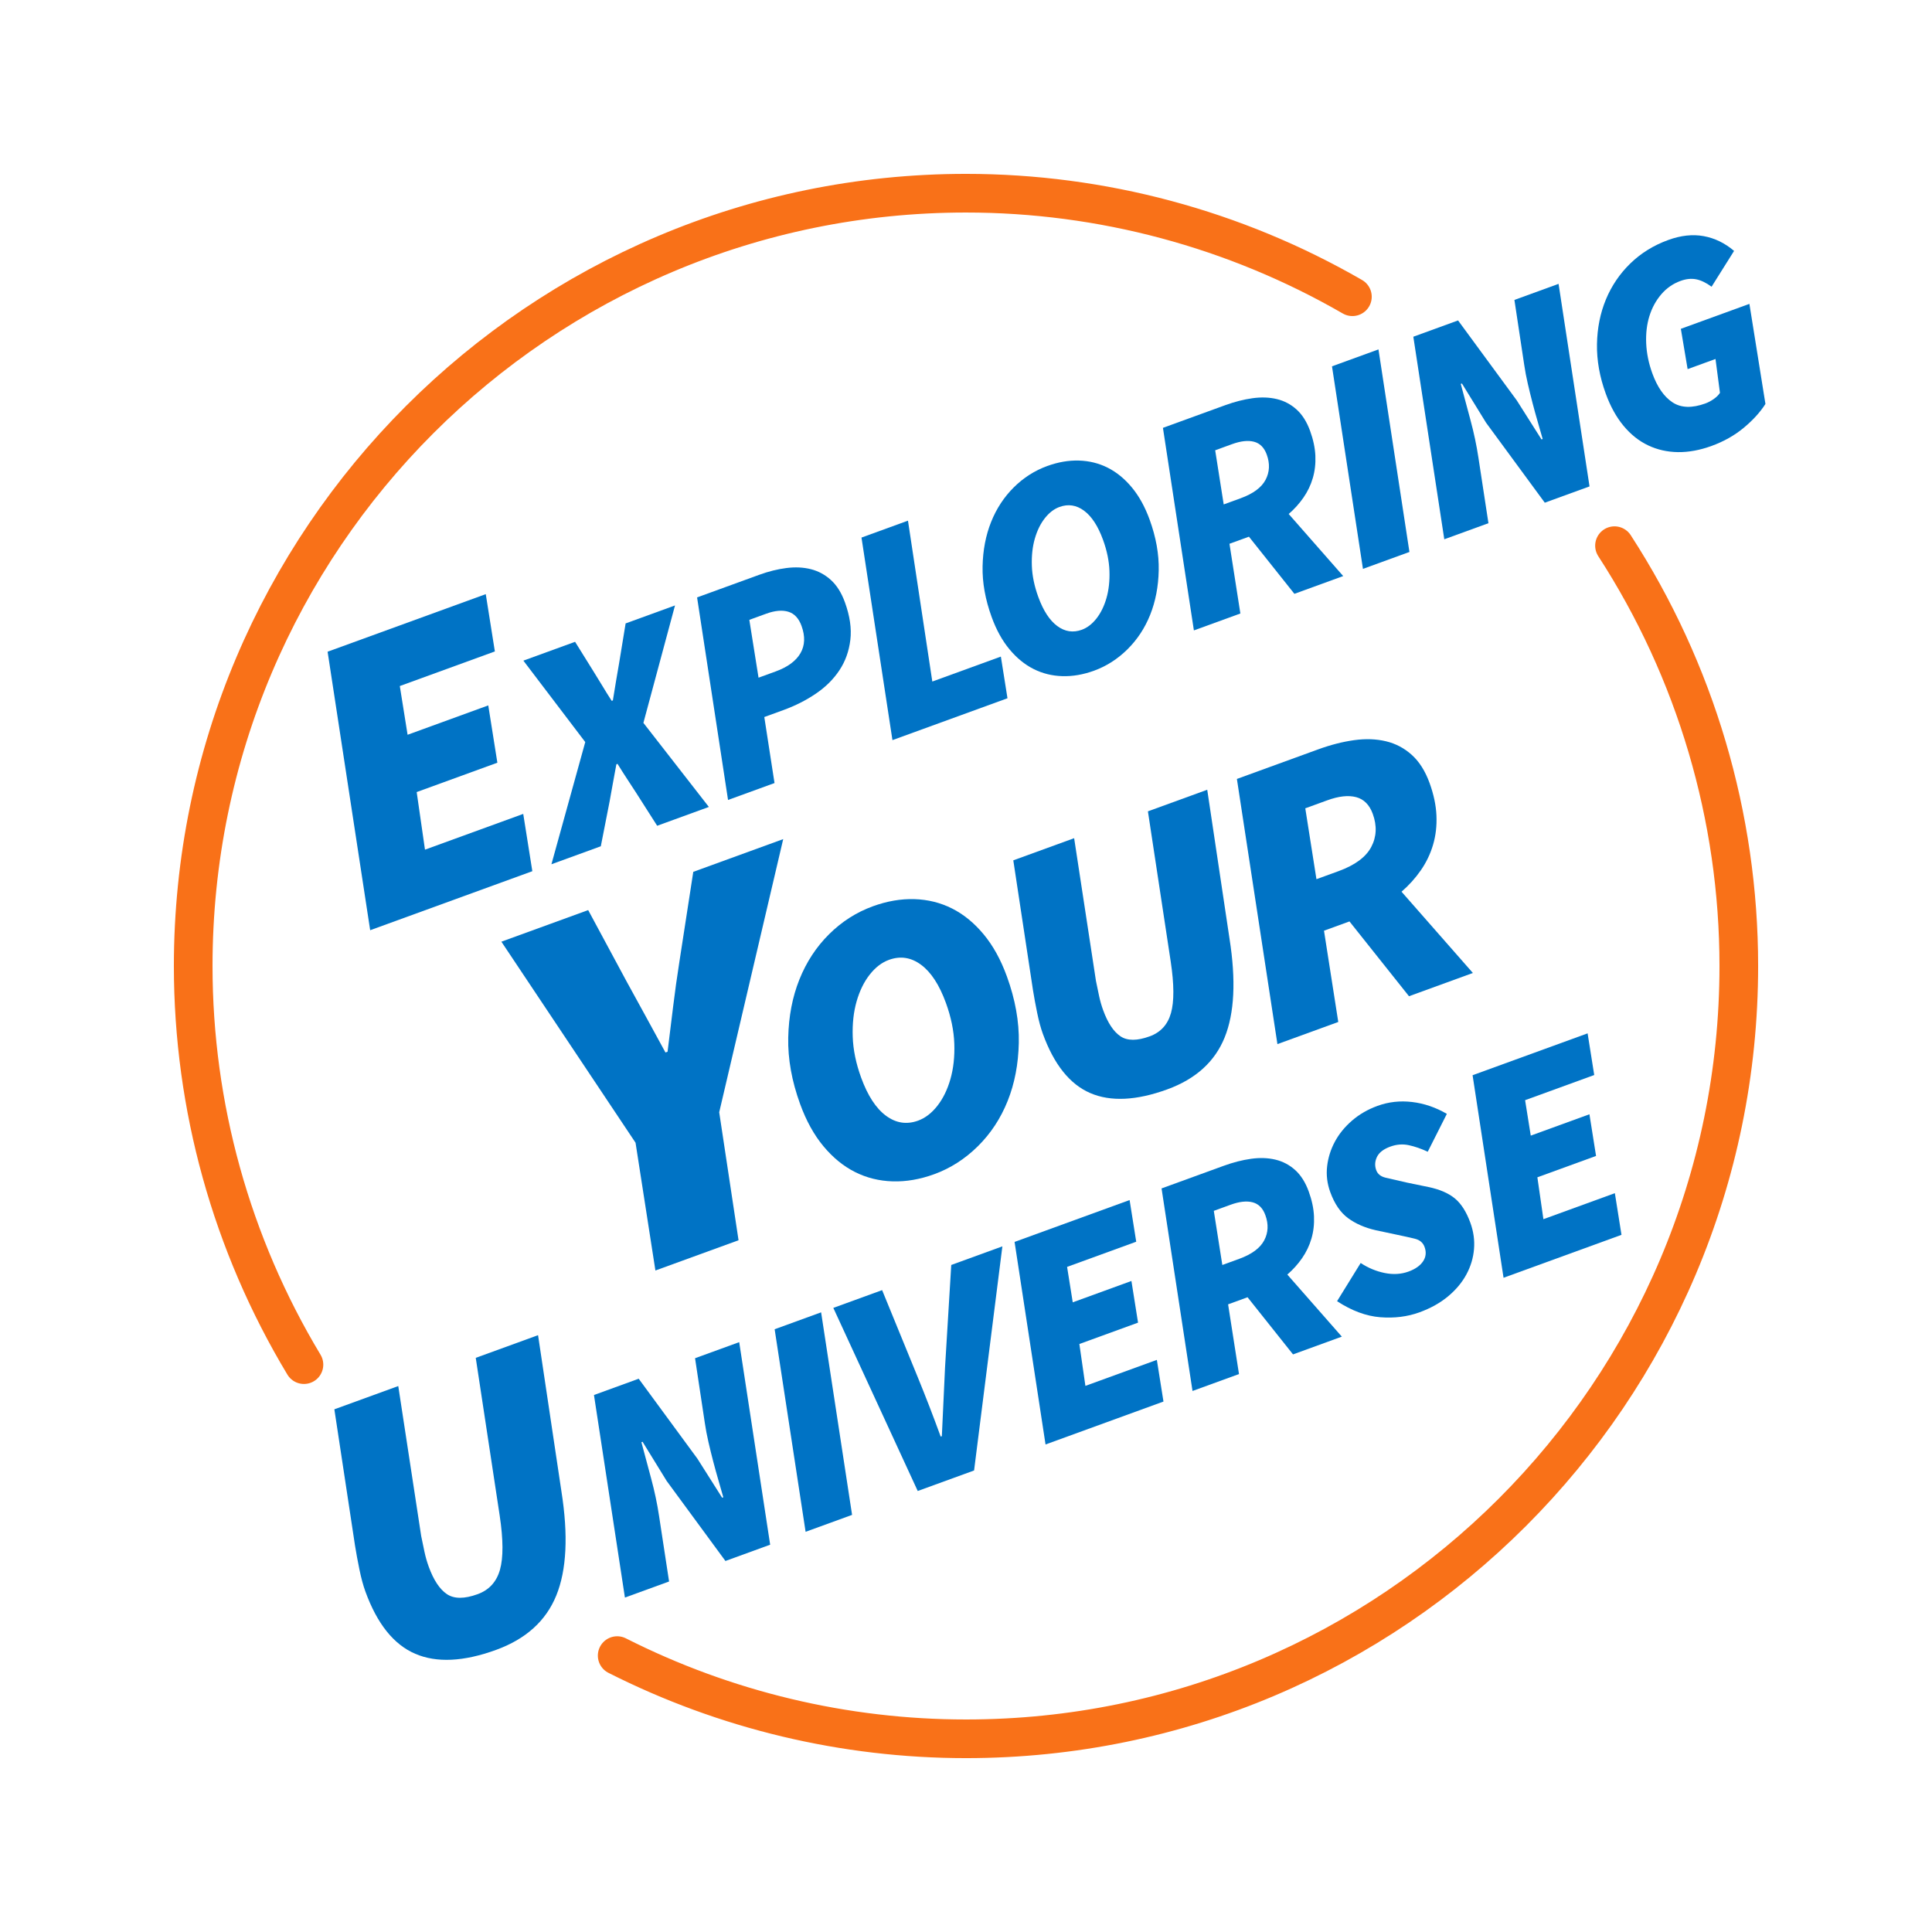
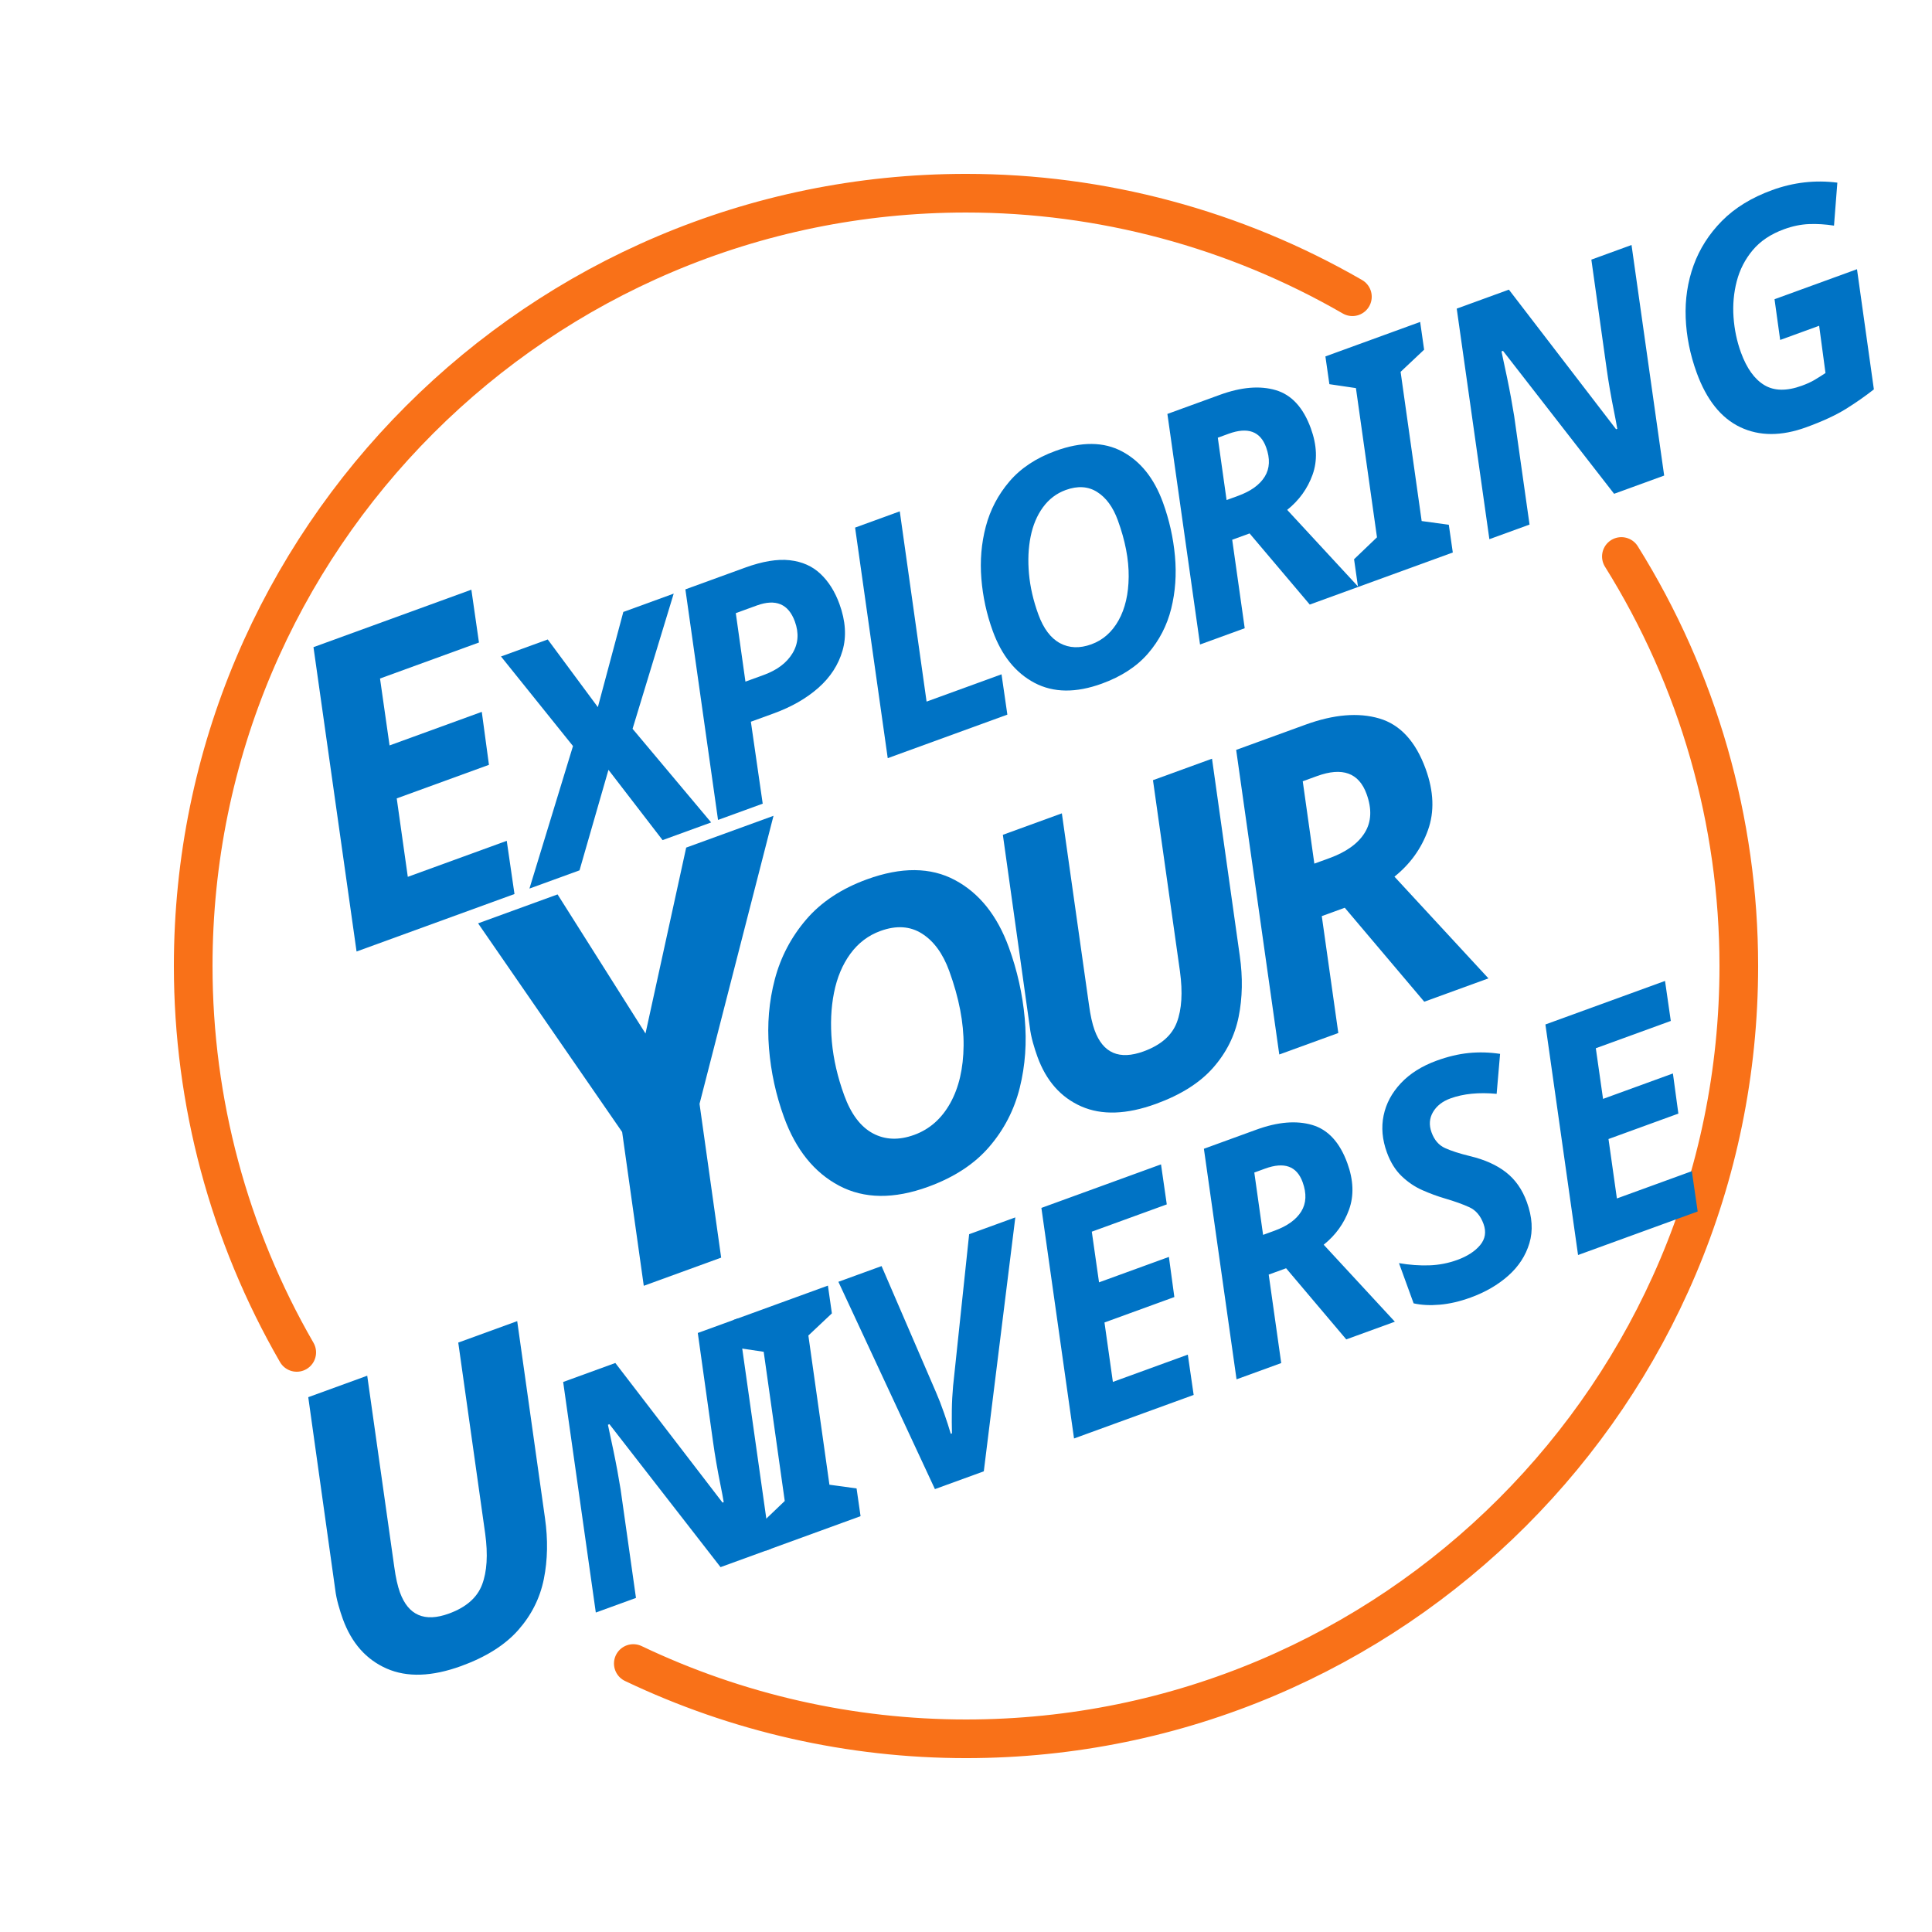
<svg xmlns="http://www.w3.org/2000/svg" width="100%" height="100%" viewBox="0 0 1000 1000" version="1.1" xml:space="preserve" style="fill-rule:evenodd;clip-rule:evenodd;stroke-linecap:round;stroke-linejoin:round;stroke-miterlimit:1.414;">
-   <g id="Layer1">
+   <g id="Logo">
    <g>
-       <g transform="matrix(0.939693,-0.34202,0.34202,0.939693,-112.968,407.844)">
-         <path d="M352.47,323.706L322.806,202.17L370.614,202.17L376.662,243.642C377.814,250.938 378.87,257.802 379.83,264.234C380.79,270.666 381.846,277.626 382.998,285.114L384.15,285.114C387.99,277.626 391.59,270.57 394.95,263.946C398.31,257.322 402.006,250.362 406.038,243.066L428.502,202.17L478.038,202.17L398.55,323.706L385.302,389.37L339.51,389.37L352.47,323.706Z" style="fill:rgb(0,115,197);fill-rule:nonzero;" />
-         <path d="M492.15,391.884C484.33,391.884 477.174,390.592 470.681,388.009C464.188,385.425 458.637,381.69 454.029,376.803C449.421,371.916 445.825,365.876 443.242,358.685C440.659,351.494 439.367,343.29 439.367,334.074C439.367,321.367 441.357,309.882 445.337,299.619C449.316,289.356 454.553,280.593 461.046,273.332C467.539,266.071 475.009,260.486 483.457,256.576C491.905,252.666 500.668,250.711 509.744,250.711C517.564,250.711 524.72,252.003 531.213,254.586C537.706,257.169 543.257,260.905 547.865,265.792C552.473,270.679 556.068,276.718 558.652,283.91C561.235,291.101 562.526,299.305 562.526,308.521C562.526,321.228 560.537,332.713 556.557,342.976C552.577,353.239 547.341,362.001 540.848,369.262C534.355,376.524 526.849,382.109 518.332,386.019C509.814,389.929 501.086,391.884 492.15,391.884ZM508.068,279.616C504.158,279.616 500.179,280.873 496.129,283.386C492.08,285.9 488.38,289.46 485.028,294.068C481.677,298.676 478.954,304.192 476.86,310.615C474.765,317.038 473.718,324.16 473.718,331.98C473.718,341.894 475.498,349.539 479.059,354.915C482.62,360.291 487.542,362.979 493.825,362.979C497.735,362.979 501.715,361.722 505.764,359.209C509.814,356.695 513.514,353.134 516.865,348.526C520.217,343.918 522.94,338.403 525.034,331.98C527.129,325.556 528.176,318.435 528.176,310.615C528.176,300.701 526.396,293.056 522.835,287.68C519.274,282.304 514.352,279.616 508.068,279.616Z" style="fill:rgb(0,115,197);fill-rule:nonzero;" />
-         <path d="M586.195,253.225L619.708,253.225L605.046,326.534C604.627,329.326 604.243,331.98 603.894,334.493C603.545,337.006 603.37,339.52 603.37,342.033C603.37,349.015 604.627,354.252 607.14,357.742C609.654,361.233 614.401,362.979 621.383,362.979C627.388,362.979 632.205,360.465 635.836,355.438C639.466,350.412 642.468,342.033 644.842,330.304L660.342,253.225L693.017,253.225L677.517,329.466C673.328,350.97 666.695,366.749 657.619,376.803C648.542,386.857 636.185,391.884 620.545,391.884C603.51,391.884 590.803,387.939 582.425,380.049C574.046,372.16 569.857,359.767 569.857,342.871C569.857,339.66 570.172,335.924 570.8,331.665C571.428,327.406 572.092,323.462 572.79,319.831L586.195,253.225Z" style="fill:rgb(0,115,197);fill-rule:nonzero;" />
-         <path d="M730.3,316.061L742.448,316.061C751.524,316.061 758.262,314.071 762.66,310.092C767.059,306.112 769.258,300.841 769.258,294.278C769.258,289.251 767.548,285.55 764.126,283.177C760.705,280.803 755.853,279.616 749.569,279.616L737.421,279.616L730.3,316.061ZM754.177,253.225C761.02,253.225 767.373,253.853 773.238,255.11C779.102,256.366 784.199,258.426 788.528,261.289C792.857,264.151 796.243,267.886 798.686,272.494C801.13,277.102 802.352,282.688 802.352,289.251C802.352,295.534 801.549,301.225 799.943,306.321C798.337,311.418 796.068,315.956 793.136,319.936C790.204,323.916 786.713,327.337 782.663,330.199C778.614,333.062 774.215,335.401 769.468,337.216L789.785,389.37L754.596,389.37L738.887,342.452L724.854,342.452L715.638,389.37L682.125,389.37L709.354,253.225L754.177,253.225Z" style="fill:rgb(0,115,197);fill-rule:nonzero;" />
+       <g transform="matrix(1.12705,0,0,1.12705,-90.3543,-146.52)">
+         <path d="M701.261,266.279C647.308,235.13 586.106,218.73 523.806,218.73C327.926,218.73 168.896,377.76 168.896,573.64C168.896,635.94 185.296,697.142 216.445,751.095C185.296,697.142 168.896,635.94 168.896,573.64C168.896,377.76 327.926,218.73 523.806,218.73C586.106,218.73 647.308,235.13 701.261,266.279Z" style="fill:rgb(235,235,235);stroke-width:17.75px;stroke:rgb(249,113,24);" />
      </g>
-       <g transform="matrix(0.939693,-0.34202,0.34202,0.939693,-228.905,220.173)">
-         <path d="M334.374,246.37L421.494,246.37L415.774,275.85L363.414,275.85L358.574,300.93L403.014,300.93L397.294,330.41L352.854,330.41L346.694,359.89L400.814,359.89L395.094,389.37L305.774,389.37L334.374,246.37Z" style="fill:rgb(0,115,197);fill-rule:nonzero;" />
-         <path d="M443.694,335.93L428.014,285.37L456.494,285.37L460.334,303.61C460.867,306.063 461.4,308.677 461.934,311.45C462.467,314.223 463.107,317.263 463.854,320.57L464.494,320.57C466.307,317.263 468.014,314.223 469.614,311.45C471.214,308.677 472.707,306.063 474.094,303.61L484.334,285.37L511.534,285.37L475.374,336.89L492.334,389.37L463.854,389.37L459.374,369.21C458.734,366.437 458.094,363.69 457.454,360.97C456.814,358.25 456.174,355.343 455.534,352.25L454.894,352.25C453.08,355.343 451.374,358.25 449.774,360.97C448.174,363.69 446.574,366.437 444.974,369.21L432.814,389.37L405.614,389.37L443.694,335.93Z" style="fill:rgb(0,115,197);fill-rule:nonzero;" />
-         <path d="M523.694,285.37L557.934,285.37C563.054,285.37 567.854,285.877 572.334,286.89C576.814,287.903 580.707,289.53 584.014,291.77C587.32,294.01 589.934,296.943 591.854,300.57C593.774,304.197 594.734,308.623 594.734,313.85C594.734,321.423 593.4,327.85 590.734,333.13C588.067,338.41 584.494,342.703 580.014,346.01C575.534,349.317 570.334,351.717 564.414,353.21C558.494,354.703 552.28,355.45 545.774,355.45L535.214,355.45L528.494,389.37L502.894,389.37L523.694,285.37ZM548.814,335.29C555.427,335.29 560.52,333.797 564.094,330.81C567.667,327.823 569.454,323.45 569.454,317.69C569.454,313.53 568.147,310.463 565.534,308.49C562.92,306.517 559.214,305.53 554.414,305.53L545.134,305.53L539.374,335.29L548.814,335.29Z" style="fill:rgb(0,115,197);fill-rule:nonzero;" />
-         <path d="M614.254,285.37L639.854,285.37L623.214,367.93L660.974,367.93L656.814,389.37L593.454,389.37L614.254,285.37Z" style="fill:rgb(0,115,197);fill-rule:nonzero;" />
-         <path d="M703.814,391.29C697.84,391.29 692.374,390.303 687.414,388.33C682.454,386.357 678.214,383.503 674.694,379.77C671.174,376.037 668.427,371.423 666.454,365.93C664.48,360.437 663.494,354.17 663.494,347.13C663.494,337.423 665.014,328.65 668.054,320.81C671.094,312.97 675.094,306.277 680.054,300.73C685.014,295.183 690.72,290.917 697.174,287.93C703.627,284.943 710.32,283.45 717.254,283.45C723.227,283.45 728.694,284.437 733.654,286.41C738.614,288.383 742.854,291.237 746.374,294.97C749.894,298.703 752.64,303.317 754.614,308.81C756.587,314.303 757.574,320.57 757.574,327.61C757.574,337.317 756.054,346.09 753.014,353.93C749.974,361.77 745.974,368.463 741.014,374.01C736.054,379.557 730.32,383.823 723.814,386.81C717.307,389.797 710.64,391.29 703.814,391.29ZM715.974,305.53C712.987,305.53 709.947,306.49 706.854,308.41C703.76,310.33 700.934,313.05 698.374,316.57C695.814,320.09 693.734,324.303 692.134,329.21C690.534,334.117 689.734,339.557 689.734,345.53C689.734,353.103 691.094,358.943 693.814,363.05C696.534,367.157 700.294,369.21 705.094,369.21C708.08,369.21 711.12,368.25 714.214,366.33C717.307,364.41 720.134,361.69 722.694,358.17C725.254,354.65 727.334,350.437 728.934,345.53C730.534,340.623 731.334,335.183 731.334,329.21C731.334,321.637 729.974,315.797 727.254,311.69C724.534,307.583 720.774,305.53 715.974,305.53Z" style="fill:rgb(0,115,197);fill-rule:nonzero;" />
-         <path d="M796.294,333.37L805.574,333.37C812.507,333.37 817.654,331.85 821.014,328.81C824.374,325.77 826.054,321.743 826.054,316.73C826.054,312.89 824.747,310.063 822.134,308.25C819.52,306.437 815.814,305.53 811.014,305.53L801.734,305.53L796.294,333.37ZM814.534,285.37C819.76,285.37 824.614,285.85 829.094,286.81C833.574,287.77 837.467,289.343 840.774,291.53C844.08,293.717 846.667,296.57 848.534,300.09C850.4,303.61 851.334,307.877 851.334,312.89C851.334,317.69 850.72,322.037 849.494,325.93C848.267,329.823 846.534,333.29 844.294,336.33C842.054,339.37 839.387,341.983 836.294,344.17C833.2,346.357 829.84,348.143 826.214,349.53L841.734,389.37L814.854,389.37L802.854,353.53L792.134,353.53L785.094,389.37L759.494,389.37L780.294,285.37L814.534,285.37Z" style="fill:rgb(0,115,197);fill-rule:nonzero;" />
-         <path d="M873.414,285.37L899.014,285.37L878.214,389.37L852.614,389.37L873.414,285.37Z" style="fill:rgb(0,115,197);fill-rule:nonzero;" />
-         <path d="M918.214,285.37L942.854,285.37L957.254,334.65L962.374,358.01L963.014,358.01C963.227,355.237 963.44,352.197 963.654,348.89C963.867,345.583 964.134,342.223 964.454,338.81C964.774,335.397 965.147,331.957 965.574,328.49C966,325.023 966.534,321.743 967.174,318.65L973.894,285.37L998.214,285.37L977.414,389.37L952.774,389.37L938.374,340.09L933.574,316.73L932.934,316.73C932.4,322.703 931.84,329.13 931.254,336.01C930.667,342.89 929.734,349.477 928.454,355.77L921.734,389.37L897.414,389.37L918.214,285.37Z" style="fill:rgb(0,115,197);fill-rule:nonzero;" />
-         <path d="M1001.73,347.13C1001.73,337.85 1003.23,329.317 1006.21,321.53C1009.2,313.743 1013.28,307.023 1018.45,301.37C1023.63,295.717 1029.71,291.317 1036.69,288.17C1043.68,285.023 1051.23,283.45 1059.33,283.45C1066.27,283.45 1072.24,284.917 1077.25,287.85C1082.27,290.783 1086.32,294.97 1089.41,300.41L1072.13,313.85C1070.21,310.97 1068.16,308.863 1065.97,307.53C1063.79,306.197 1061.15,305.53 1058.05,305.53C1053.89,305.53 1049.97,306.57 1046.29,308.65C1042.61,310.73 1039.41,313.557 1036.69,317.13C1033.97,320.703 1031.84,324.943 1030.29,329.85C1028.75,334.757 1027.97,339.983 1027.97,345.53C1027.97,353.103 1029.55,358.997 1032.69,363.21C1035.84,367.423 1041.09,369.53 1048.45,369.53C1049.95,369.53 1051.52,369.317 1053.17,368.89C1054.83,368.463 1056.24,367.823 1057.41,366.97L1061.25,349.69L1045.89,349.69L1049.73,328.89L1087.49,328.89L1077.57,380.41C1073.52,383.503 1068.59,386.09 1062.77,388.17C1056.96,390.25 1050.69,391.29 1043.97,391.29C1037.47,391.29 1031.63,390.303 1026.45,388.33C1021.28,386.357 1016.85,383.503 1013.17,379.77C1009.49,376.037 1006.67,371.423 1004.69,365.93C1002.72,360.437 1001.73,354.17 1001.73,347.13Z" style="fill:rgb(0,115,197);fill-rule:nonzero;" />
-       </g>
-       <g transform="matrix(0.939693,-0.34202,0.34202,0.939693,-224.581,612.008)">
-         <path d="M333.494,246.37L368.694,246.37L353.294,323.37C352.854,326.303 352.45,329.09 352.084,331.73C351.717,334.37 351.534,337.01 351.534,339.65C351.534,346.983 352.854,352.483 355.494,356.15C358.134,359.817 363.12,361.65 370.454,361.65C376.76,361.65 381.82,359.01 385.634,353.73C389.447,348.45 392.6,339.65 395.094,327.33L411.374,246.37L445.694,246.37L429.414,326.45C425.014,349.037 418.047,365.61 408.514,376.17C398.98,386.73 386,392.01 369.574,392.01C351.68,392.01 338.334,387.867 329.534,379.58C320.734,371.293 316.334,358.277 316.334,340.53C316.334,337.157 316.664,333.233 317.324,328.76C317.984,324.287 318.68,320.143 319.414,316.33L333.494,246.37Z" style="fill:rgb(0,115,197);fill-rule:nonzero;" />
-         <path d="M462.294,285.37L486.934,285.37L501.334,334.65L506.454,358.01L507.094,358.01C507.307,355.237 507.52,352.197 507.734,348.89C507.947,345.583 508.214,342.223 508.534,338.81C508.854,335.397 509.227,331.957 509.654,328.49C510.08,325.023 510.614,321.743 511.254,318.65L517.974,285.37L542.294,285.37L521.494,389.37L496.854,389.37L482.454,340.09L477.654,316.73L477.014,316.73C476.48,322.703 475.92,329.13 475.334,336.01C474.747,342.89 473.814,349.477 472.534,355.77L465.814,389.37L441.494,389.37L462.294,285.37Z" style="fill:rgb(0,115,197);fill-rule:nonzero;" />
-         <path d="M561.814,285.37L587.414,285.37L566.614,389.37L541.014,389.37L561.814,285.37Z" style="fill:rgb(0,115,197);fill-rule:nonzero;" />
-         <path d="M594.134,285.37L621.014,285.37L622.934,334.01C623.147,339.45 623.307,344.917 623.414,350.41C623.52,355.903 623.574,361.423 623.574,366.97L624.214,366.97C626.56,361.423 628.854,355.93 631.094,350.49C633.334,345.05 635.627,339.557 637.974,334.01L659.094,285.37L687.254,285.37L633.814,389.37L602.774,389.37L594.134,285.37Z" style="fill:rgb(0,115,197);fill-rule:nonzero;" />
-         <path d="M693.974,285.37L757.334,285.37L753.174,306.81L715.094,306.81L711.574,325.05L743.894,325.05L739.734,346.49L707.414,346.49L702.934,367.93L742.294,367.93L738.134,389.37L673.174,389.37L693.974,285.37Z" style="fill:rgb(0,115,197);fill-rule:nonzero;" />
-         <path d="M790.934,333.37L800.214,333.37C807.147,333.37 812.294,331.85 815.654,328.81C819.014,325.77 820.694,321.743 820.694,316.73C820.694,312.89 819.387,310.063 816.774,308.25C814.16,306.437 810.454,305.53 805.654,305.53L796.374,305.53L790.934,333.37ZM809.174,285.37C814.4,285.37 819.254,285.85 823.734,286.81C828.214,287.77 832.107,289.343 835.414,291.53C838.72,293.717 841.307,296.57 843.174,300.09C845.04,303.61 845.974,307.877 845.974,312.89C845.974,317.69 845.36,322.037 844.134,325.93C842.907,329.823 841.174,333.29 838.934,336.33C836.694,339.37 834.027,341.983 830.934,344.17C827.84,346.357 824.48,348.143 820.854,349.53L836.374,389.37L809.494,389.37L797.494,353.53L786.774,353.53L779.734,389.37L754.134,389.37L774.934,285.37L809.174,285.37Z" style="fill:rgb(0,115,197);fill-rule:nonzero;" />
-         <path d="M858.574,356.89C861.347,360.623 864.654,363.663 868.494,366.01C872.334,368.357 876.28,369.53 880.334,369.53C884.067,369.53 887.027,368.73 889.214,367.13C891.4,365.53 892.494,363.29 892.494,360.41C892.494,358.063 891.427,356.17 889.294,354.73C887.16,353.29 884.28,351.45 880.654,349.21L871.694,343.61C866.894,340.517 863.134,336.943 860.414,332.89C857.694,328.837 856.334,323.557 856.334,317.05C856.334,312.357 857.347,307.983 859.374,303.93C861.4,299.877 864.12,296.33 867.534,293.29C870.947,290.25 874.974,287.85 879.614,286.09C884.254,284.33 889.24,283.45 894.574,283.45C900.654,283.45 906.494,284.863 912.094,287.69C917.694,290.517 922.627,294.49 926.894,299.61L910.894,314.65C908.227,311.983 905.534,309.797 902.814,308.09C900.094,306.383 897.027,305.53 893.614,305.53C889.88,305.53 887.107,306.41 885.294,308.17C883.48,309.93 882.574,312.037 882.574,314.49C882.574,316.623 883.667,318.41 885.854,319.85C888.04,321.29 891.214,323.343 895.374,326.01L904.974,331.93C909.987,335.023 913.587,338.41 915.774,342.09C917.96,345.77 919.054,350.65 919.054,356.73C919.054,361.53 918.094,366.01 916.174,370.17C914.254,374.33 911.534,377.983 908.014,381.13C904.494,384.277 900.227,386.757 895.214,388.57C890.2,390.383 884.6,391.29 878.414,391.29C871.8,391.29 865.16,389.77 858.494,386.73C851.827,383.69 845.774,378.543 840.334,371.29L858.574,356.89Z" style="fill:rgb(0,115,197);fill-rule:nonzero;" />
-         <path d="M946.254,285.37L1009.61,285.37L1005.45,306.81L967.374,306.81L963.854,325.05L996.174,325.05L992.014,346.49L959.694,346.49L955.214,367.93L994.574,367.93L990.414,389.37L925.454,389.37L946.254,285.37Z" style="fill:rgb(0,115,197);fill-rule:nonzero;" />
+       <g transform="matrix(1.12705,0,0,1.12705,-90.3543,-146.52)">
+         <path d="M371.014,893.976C418.734,916.738 470.936,928.55 523.806,928.55C719.686,928.55 878.716,769.52 878.716,573.64C878.716,507.134 860.029,441.967 824.787,385.567C860.029,441.967 878.716,507.134 878.716,573.64C878.716,769.52 719.686,928.55 523.806,928.55C470.936,928.55 418.734,916.738 371.014,893.976Z" style="fill:rgb(235,235,235);stroke-width:17.75px;stroke:rgb(249,113,24);" />
      </g>
    </g>
    <g>
-       <g transform="matrix(1.12705,0,0,1.12705,-90.3543,-146.52)">
-         <path d="M701.261,266.279C647.308,235.13 586.106,218.73 523.806,218.73C327.926,218.73 168.896,377.76 168.896,573.64C168.896,638.153 186.481,701.446 219.759,756.714C186.481,701.446 168.896,638.153 168.896,573.64C168.896,377.76 327.926,218.73 523.806,218.73C586.106,218.73 647.308,235.13 701.261,266.279Z" style="fill:rgb(235,235,235);stroke-width:17.75px;stroke:rgb(249,113,24);" />
+       <g transform="matrix(0.939693,-0.34202,0.34202,0.939693,-121.968,416.844)">
+         <text x="300.054px" y="389.37px" style="font-family:'SourceSansPro-BlackIt', 'Source Sans Pro', sans-serif;font-weight:900;font-style:italic;font-size:288px;fill:rgb(0,115,197);">Y</text>
+         <text x="427.638px" y="389.37px" style="font-family:'SourceSansPro-BlackIt', 'Source Sans Pro', sans-serif;font-weight:900;font-style:italic;font-size:218.182px;fill:rgb(0,115,197);">O</text>
+         <text x="559.638px" y="389.37px" style="font-family:'SourceSansPro-BlackIt', 'Source Sans Pro', sans-serif;font-weight:900;font-style:italic;font-size:218.182px;fill:rgb(0,115,197);">U<tspan x="687.056px " y="389.37px ">R</tspan>
+         </text>
      </g>
-       <g transform="matrix(1.12705,0,0,1.12705,-90.3543,-146.52)">
-         <path d="M363.606,890.337C413.271,915.46 468.149,928.55 523.806,928.55C719.686,928.55 878.716,769.52 878.716,573.64C878.716,505.134 858.889,438.091 821.628,380.604C858.889,438.091 878.716,505.134 878.716,573.64C878.716,769.52 719.686,928.55 523.806,928.55C468.149,928.55 413.271,915.46 363.606,890.337Z" style="fill:rgb(235,235,235);stroke-width:17.75px;stroke:rgb(249,113,24);" />
+       <g transform="matrix(0.939693,-0.34202,0.34202,0.939693,-235.905,231.173)">
+         <text x="300.054px" y="389.37px" style="font-family:'SourceSansPro-BlackIt', 'Source Sans Pro', sans-serif;font-weight:900;font-style:italic;font-size:218px;fill:rgb(0,115,197);">E</text>
+         <text x="410.362px" y="389.37px" style="font-family:'SourceSansPro-BlackIt', 'Source Sans Pro', sans-serif;font-weight:900;font-style:italic;font-size:165.152px;fill:rgb(0,115,197);">X<tspan x="500.534px " y="389.37px ">P</tspan>
+         </text>
+         <text x="594.01px" y="389.37px" style="font-family:'SourceSansPro-BlackIt', 'Source Sans Pro', sans-serif;font-weight:900;font-style:italic;font-size:165.152px;fill:rgb(0,115,197);">L</text>
+         <text x="661.987px" y="389.37px" style="font-family:'SourceSansPro-BlackIt', 'Source Sans Pro', sans-serif;font-weight:900;font-style:italic;font-size:165.152px;fill:rgb(0,115,197);">O</text>
+         <text x="766.032px" y="389.37px" style="font-family:'SourceSansPro-BlackIt', 'Source Sans Pro', sans-serif;font-weight:900;font-style:italic;font-size:165.152px;fill:rgb(0,115,197);">R<tspan x="862.15px 908.393px 1011.12px " y="389.37px 389.37px 389.37px ">ING</tspan>
+         </text>
+       </g>
+       <g transform="matrix(0.939693,-0.34202,0.34202,0.939693,-237.581,619.008)">
+         <text x="300.054px" y="389.37px" style="font-family:'SourceSansPro-BlackIt', 'Source Sans Pro', sans-serif;font-weight:900;font-style:italic;font-size:218px;fill:rgb(0,115,197);">U</text>
+         <text x="434.996px" y="389.37px" style="font-family:'SourceSansPro-BlackIt', 'Source Sans Pro', sans-serif;font-weight:900;font-style:italic;font-size:165.152px;fill:rgb(0,115,197);">N<tspan x="537.72px 583.962px 674.135px 757.702px 850.768px 934.665px " y="389.37px 389.37px 389.37px 389.37px 389.37px 389.37px ">IVERSE</tspan>
+         </text>
      </g>
    </g>
  </g>
</svg>
